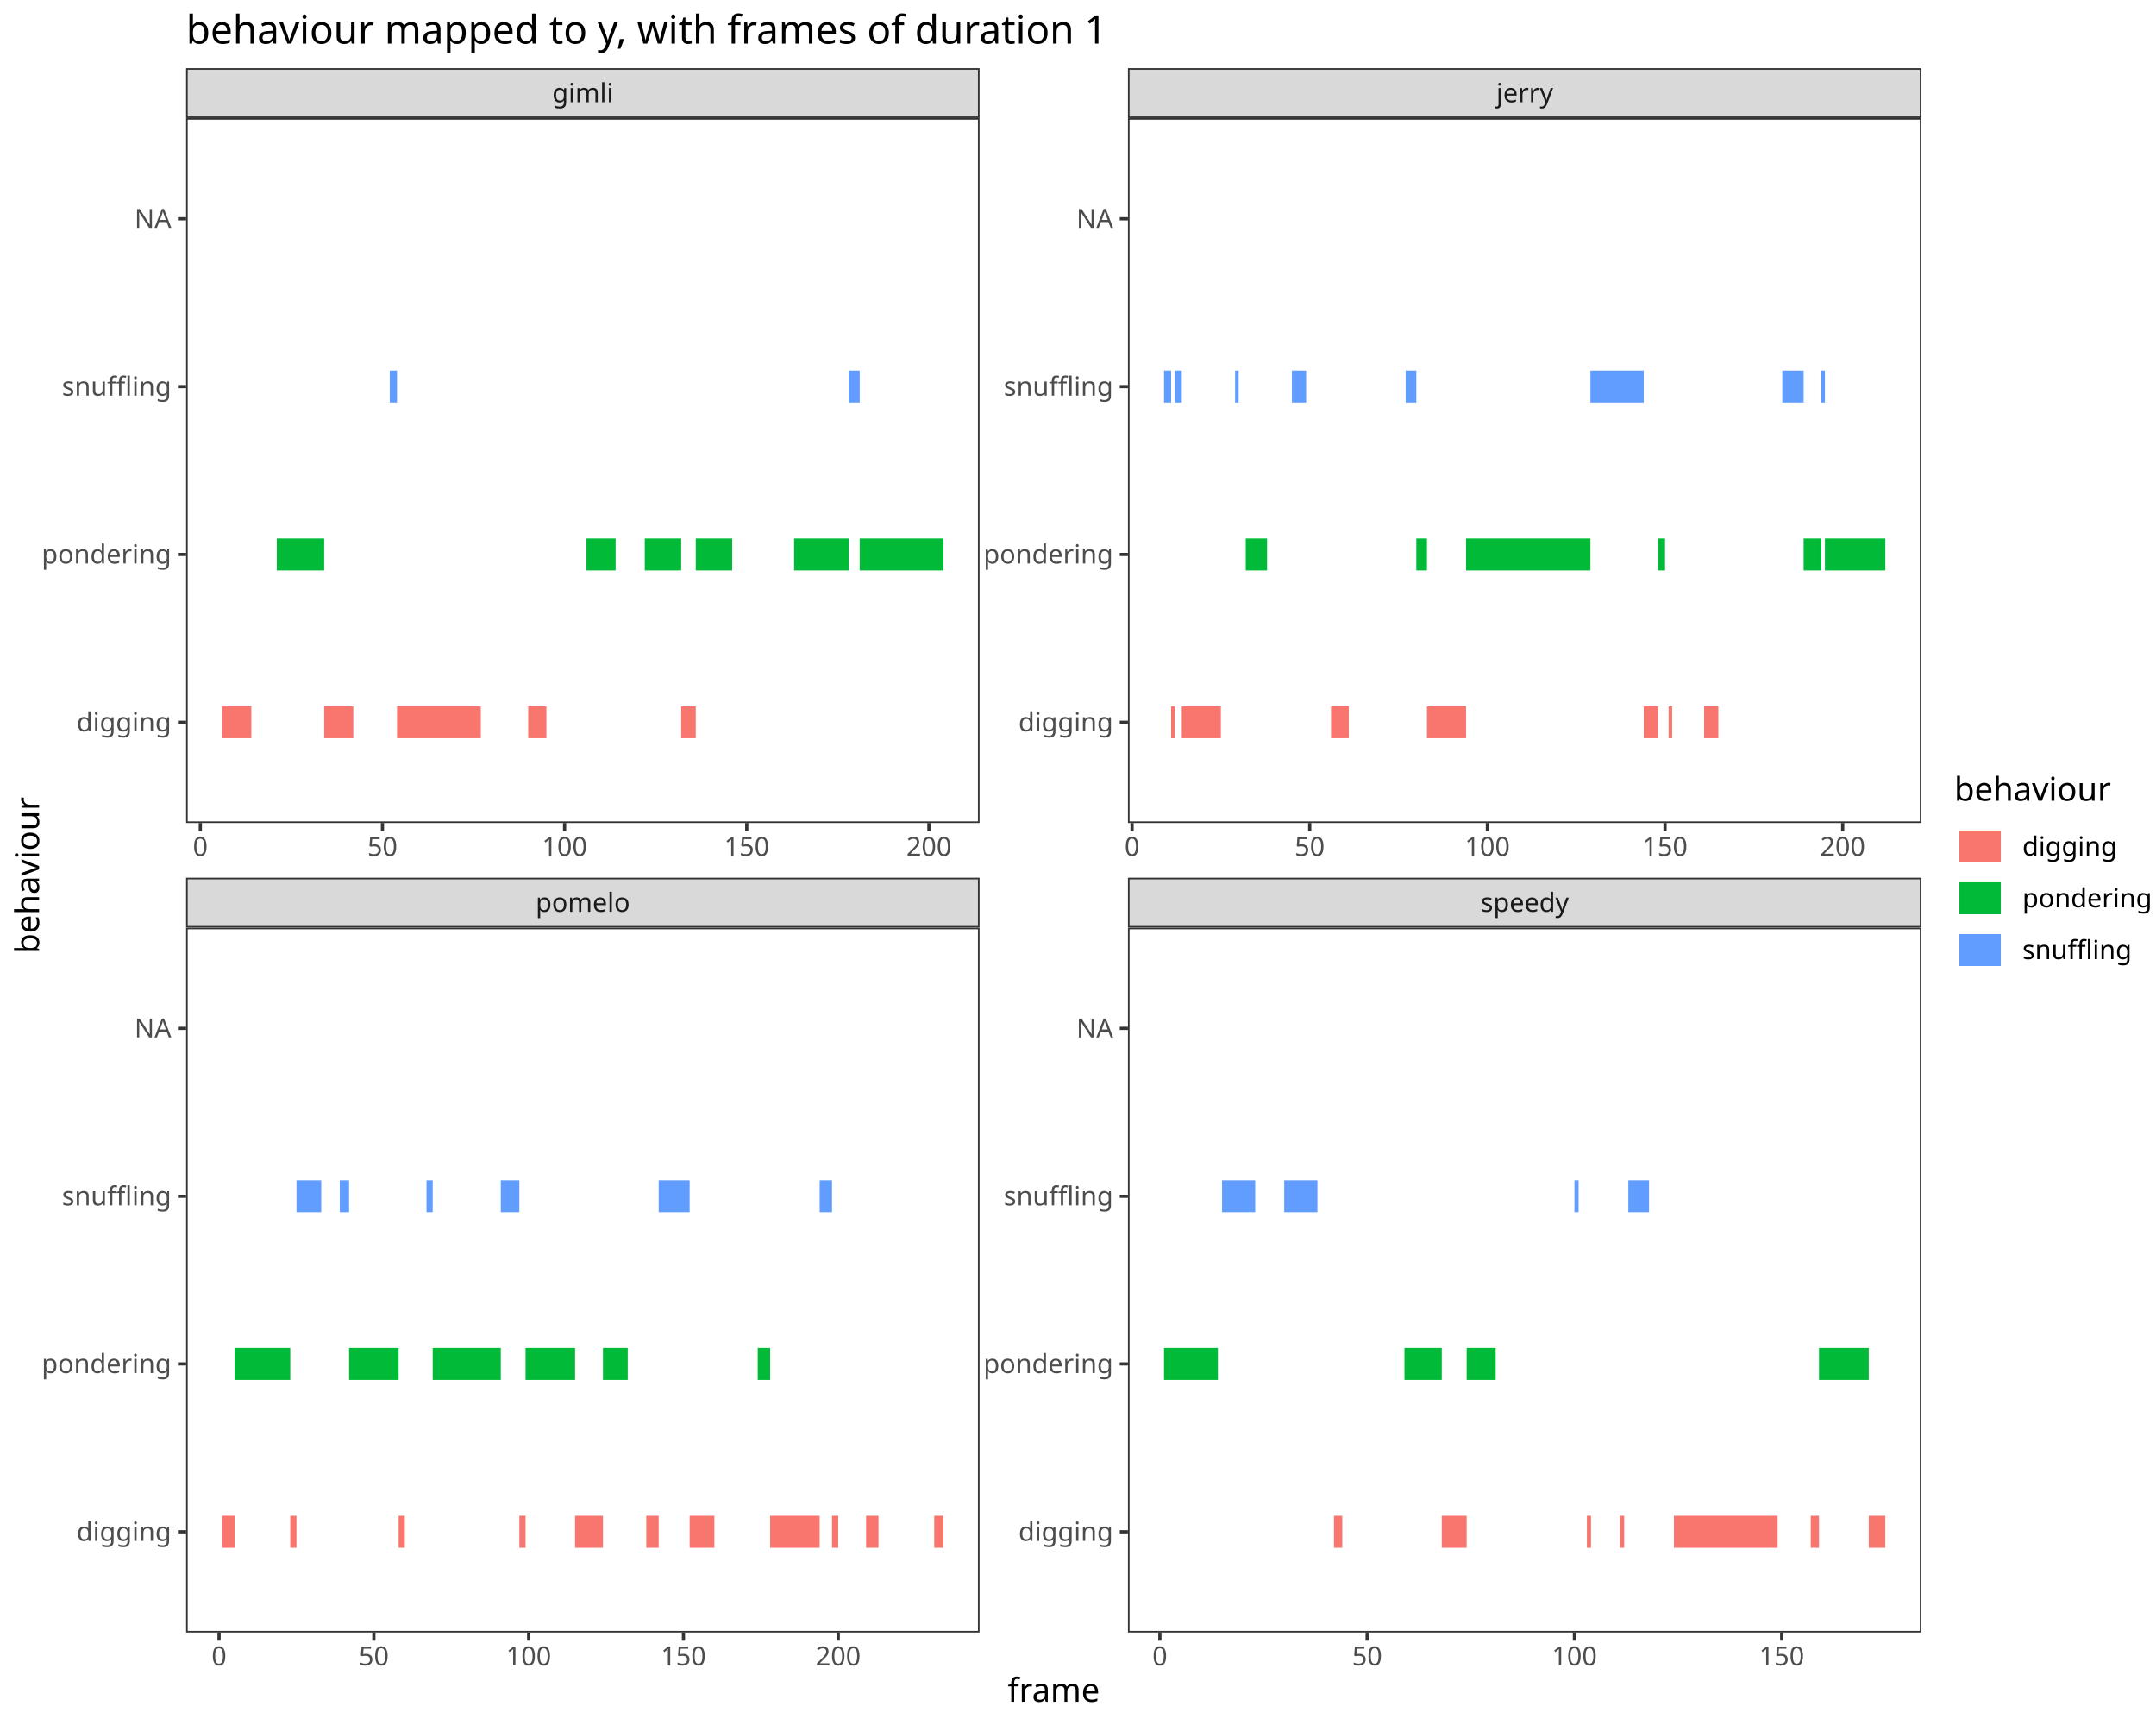
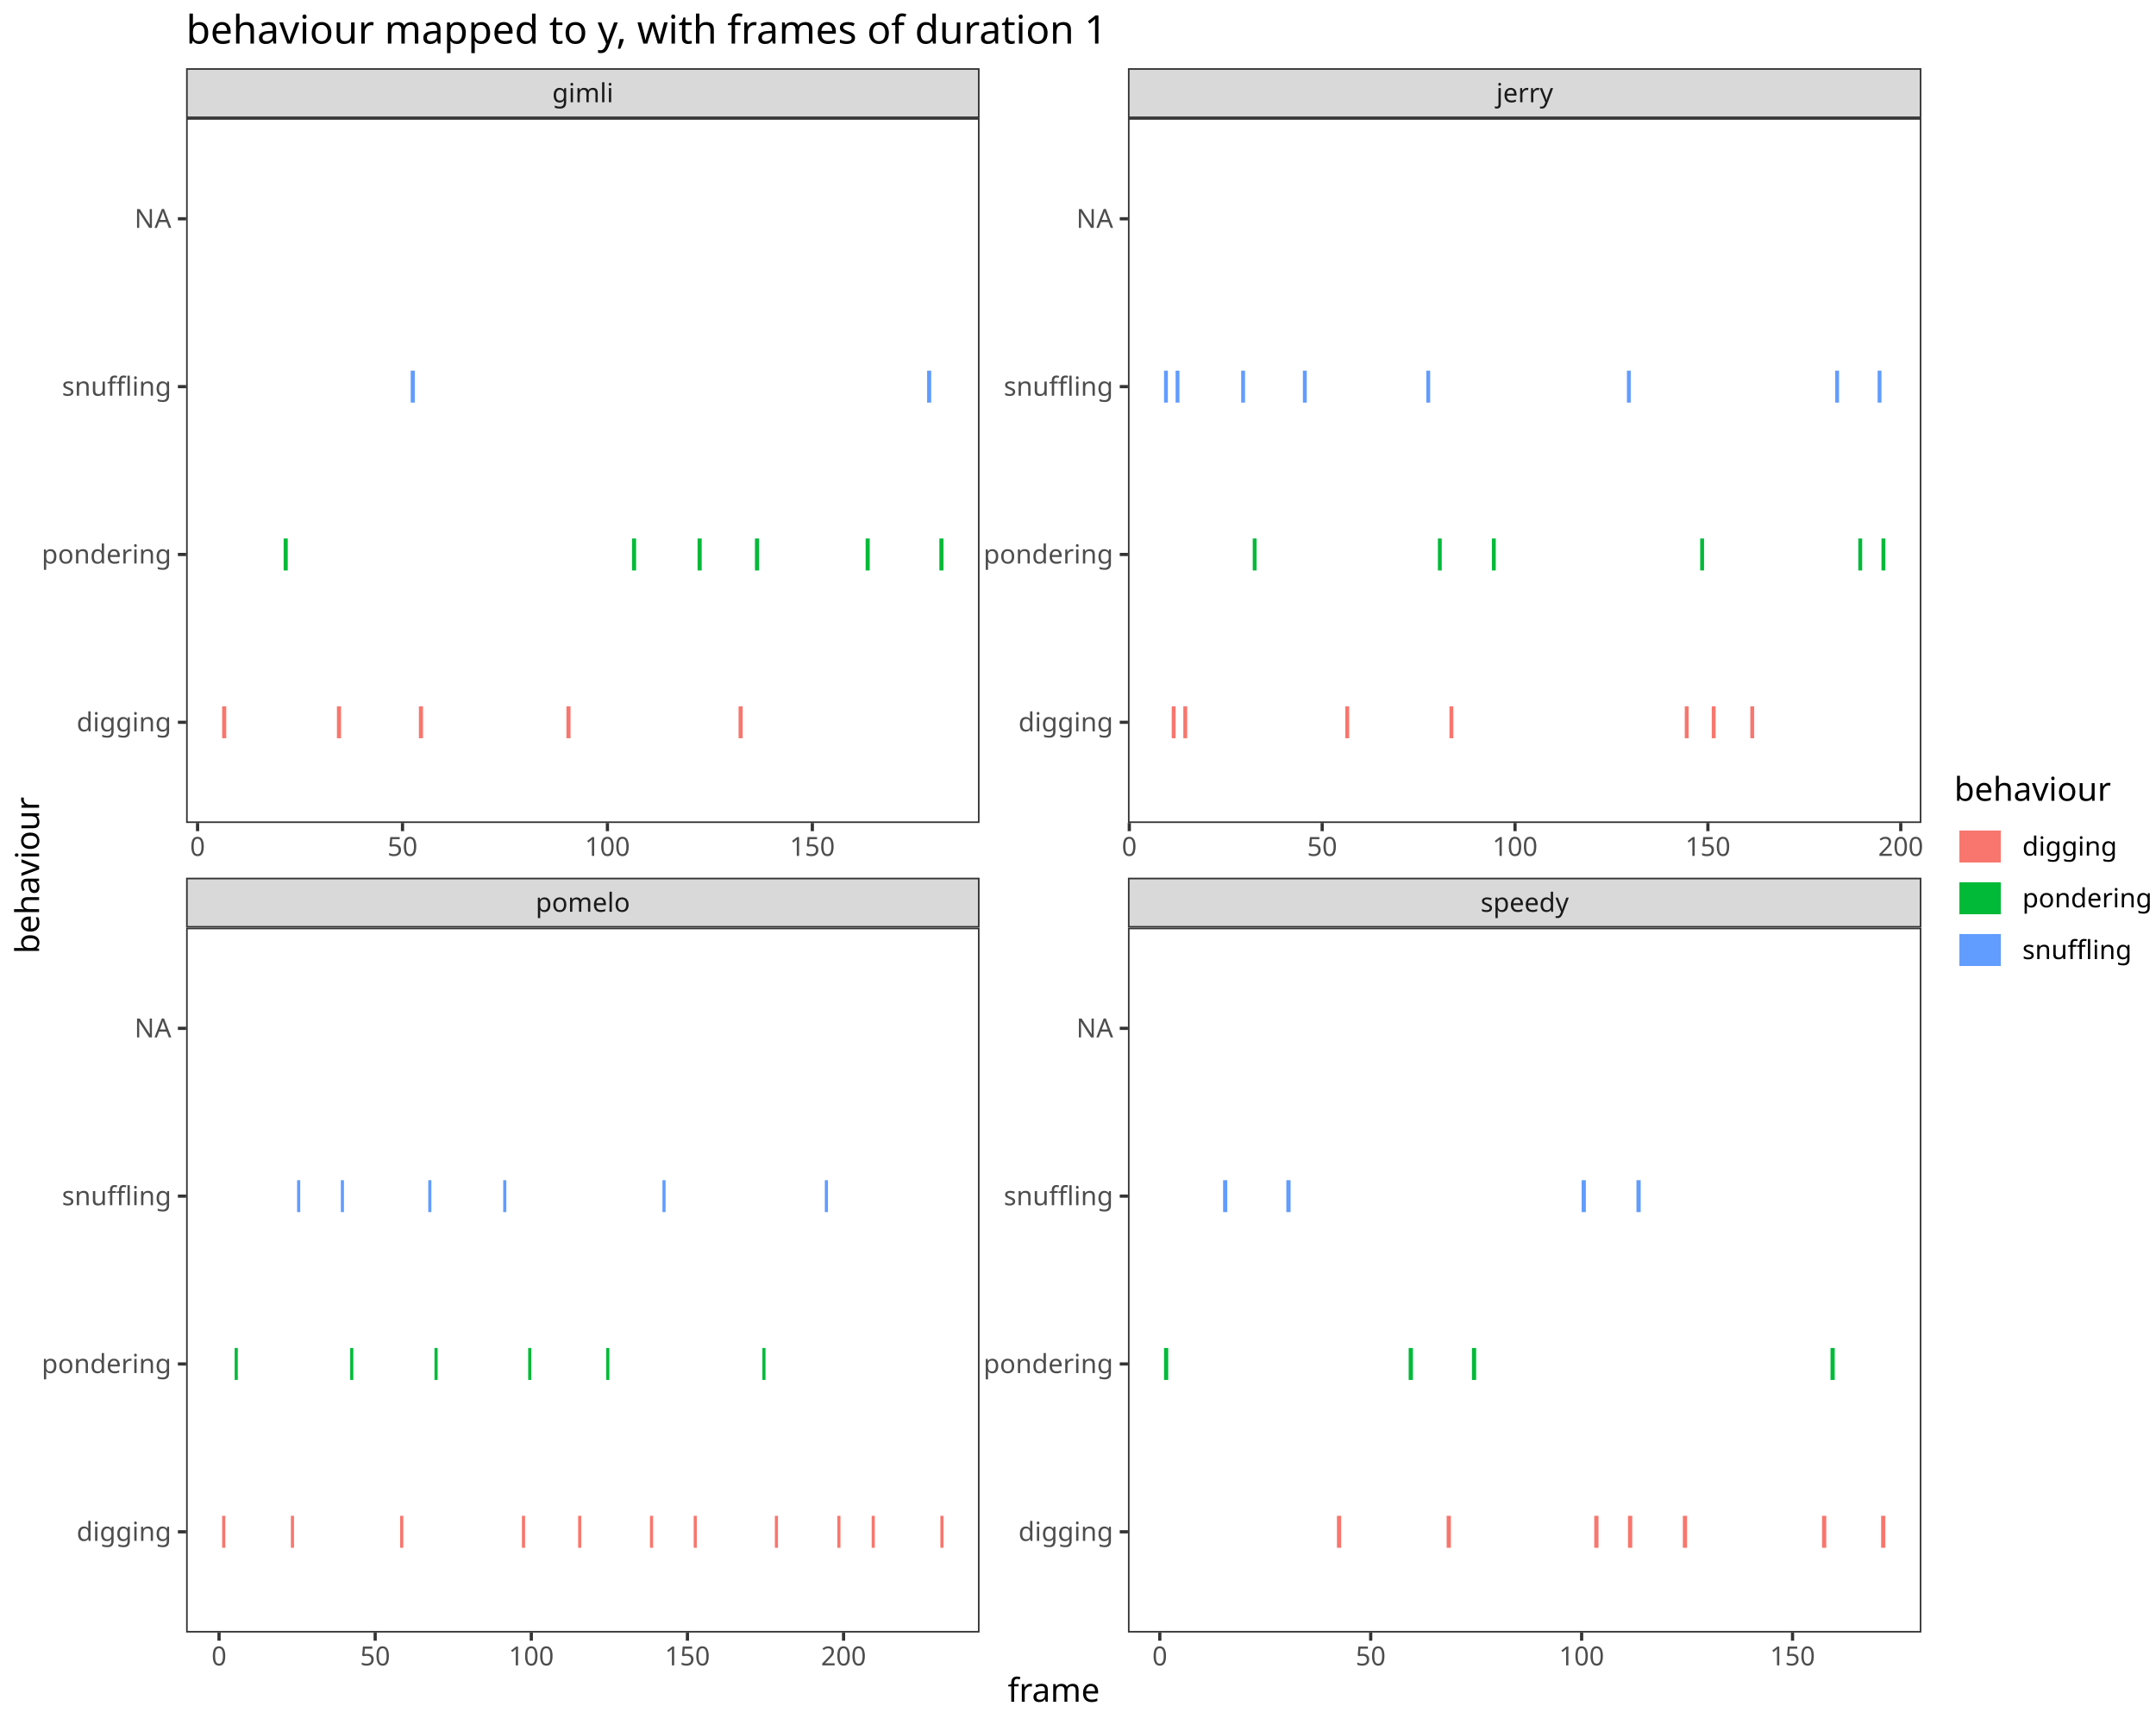
<svg xmlns="http://www.w3.org/2000/svg" class="svglite" data-engine-version="2.0" width="720.00pt" height="576.00pt" viewBox="0 0 720.00 576.00">
  <defs>
    <style type="text/css">
    .svglite line, .svglite polyline, .svglite polygon, .svglite path, .svglite rect, .svglite circle {
      fill: none;
      stroke: #000000;
      stroke-linecap: round;
      stroke-linejoin: round;
      stroke-miterlimit: 10.00;
    }
  </style>
  </defs>
  <rect width="100%" height="100%" style="stroke: none; fill: #FFFFFF;" />
  <defs>
    <clipPath id="cpMC4wMHw3MjAuMDB8MC4wMHw1NzYuMDA=">
      <rect x="0.00" y="0.00" width="720.00" height="576.00" />
    </clipPath>
  </defs>
  <g clip-path="url(#cpMC4wMHw3MjAuMDB8MC4wMHw1NzYuMDA=)">
-     <rect x="0" y="0.00" width="720.00" height="576.00" style="stroke-width: 1.07; stroke: #FFFFFF; fill: #FFFFFF;" />
+     <rect x="0.00" y="0.00" width="720.00" height="576.00" style="stroke-width: 1.07; stroke: #FFFFFF; fill: #FFFFFF;" />
  </g>
  <defs>
    <clipPath id="cpNjIuMTV8MzI3LjEyfDM5LjQzfDI3NC44MA==">
      <rect x="62.15" y="39.43" width="264.97" height="235.37" />
    </clipPath>
  </defs>
  <g clip-path="url(#cpNjIuMTV8MzI3LjEyfDM5LjQzfDI3NC44MA==)">
    <rect x="62.15" y="39.43" width="264.97" height="235.37" style="stroke-width: 1.07; stroke: none; fill: #FFFFFF;" />
-     <line x1="74.19" y1="241.18" x2="83.93" y2="241.18" style="stroke-width: 10.67; stroke: #F8766D; stroke-linecap: butt;" />
-     <line x1="108.26" y1="241.18" x2="117.99" y2="241.18" style="stroke-width: 10.67; stroke: #F8766D; stroke-linecap: butt;" />
-     <line x1="132.59" y1="241.18" x2="160.57" y2="241.18" style="stroke-width: 10.67; stroke: #F8766D; stroke-linecap: butt;" />
-     <line x1="176.39" y1="241.18" x2="182.47" y2="241.18" style="stroke-width: 10.67; stroke: #F8766D; stroke-linecap: butt;" />
-     <line x1="227.49" y1="241.18" x2="232.35" y2="241.18" style="stroke-width: 10.67; stroke: #F8766D; stroke-linecap: butt;" />
-     <line x1="92.44" y1="185.14" x2="108.26" y2="185.14" style="stroke-width: 10.67; stroke: #00BA38; stroke-linecap: butt;" />
-     <line x1="195.85" y1="185.14" x2="205.59" y2="185.14" style="stroke-width: 10.67; stroke: #00BA38; stroke-linecap: butt;" />
-     <line x1="215.32" y1="185.14" x2="227.49" y2="185.14" style="stroke-width: 10.67; stroke: #00BA38; stroke-linecap: butt;" />
-     <line x1="232.35" y1="185.14" x2="244.52" y2="185.14" style="stroke-width: 10.67; stroke: #00BA38; stroke-linecap: butt;" />
-     <line x1="265.20" y1="185.14" x2="283.45" y2="185.14" style="stroke-width: 10.67; stroke: #00BA38; stroke-linecap: butt;" />
-     <line x1="287.10" y1="185.14" x2="315.08" y2="185.14" style="stroke-width: 10.67; stroke: #00BA38; stroke-linecap: butt;" />
-     <line x1="130.16" y1="129.10" x2="132.59" y2="129.10" style="stroke-width: 10.67; stroke: #619CFF; stroke-linecap: butt;" />
-     <line x1="283.45" y1="129.10" x2="287.10" y2="129.10" style="stroke-width: 10.67; stroke: #619CFF; stroke-linecap: butt;" />
+     <line x1="74.19" y1="241.18" x2="75.56" y2="241.18" style="stroke-width: 10.67; stroke: #F8766D; stroke-linecap: butt;" />
+     <line x1="112.52" y1="241.18" x2="113.89" y2="241.18" style="stroke-width: 10.67; stroke: #F8766D; stroke-linecap: butt;" />
+     <line x1="139.89" y1="241.18" x2="141.26" y2="241.18" style="stroke-width: 10.67; stroke: #F8766D; stroke-linecap: butt;" />
+     <line x1="189.16" y1="241.18" x2="190.53" y2="241.18" style="stroke-width: 10.67; stroke: #F8766D; stroke-linecap: butt;" />
+     <line x1="246.65" y1="241.18" x2="248.02" y2="241.18" style="stroke-width: 10.67; stroke: #F8766D; stroke-linecap: butt;" />
+     <line x1="94.72" y1="185.14" x2="96.09" y2="185.14" style="stroke-width: 10.67; stroke: #00BA38; stroke-linecap: butt;" />
+     <line x1="211.06" y1="185.14" x2="212.43" y2="185.14" style="stroke-width: 10.67; stroke: #00BA38; stroke-linecap: butt;" />
+     <line x1="232.96" y1="185.14" x2="234.33" y2="185.14" style="stroke-width: 10.67; stroke: #00BA38; stroke-linecap: butt;" />
+     <line x1="252.12" y1="185.14" x2="253.49" y2="185.14" style="stroke-width: 10.67; stroke: #00BA38; stroke-linecap: butt;" />
+     <line x1="289.08" y1="185.14" x2="290.44" y2="185.14" style="stroke-width: 10.67; stroke: #00BA38; stroke-linecap: butt;" />
+     <line x1="313.71" y1="185.14" x2="315.08" y2="185.14" style="stroke-width: 10.67; stroke: #00BA38; stroke-linecap: butt;" />
+     <line x1="137.15" y1="129.10" x2="138.52" y2="129.10" style="stroke-width: 10.67; stroke: #619CFF; stroke-linecap: butt;" />
+     <line x1="309.61" y1="129.10" x2="310.97" y2="129.10" style="stroke-width: 10.67; stroke: #619CFF; stroke-linecap: butt;" />
    <rect x="62.15" y="39.43" width="264.97" height="235.37" style="stroke-width: 1.07; stroke: #333333;" />
  </g>
  <g clip-path="url(#cpMC4wMHw3MjAuMDB8MC4wMHw1NzYuMDA=)">
</g>
  <defs>
    <clipPath id="cpNjIuMTV8MzI3LjEyfDMwOS43NXw1NDUuMTE=">
      <rect x="62.15" y="309.75" width="264.97" height="235.37" />
    </clipPath>
  </defs>
  <g clip-path="url(#cpNjIuMTV8MzI3LjEyfDMwOS43NXw1NDUuMTE=)">
    <rect x="62.15" y="309.75" width="264.97" height="235.37" style="stroke-width: 1.07; stroke: none; fill: #FFFFFF;" />
-     <line x1="74.19" y1="511.49" x2="78.33" y2="511.49" style="stroke-width: 10.67; stroke: #F8766D; stroke-linecap: butt;" />
-     <line x1="96.94" y1="511.49" x2="99.01" y2="511.49" style="stroke-width: 10.67; stroke: #F8766D; stroke-linecap: butt;" />
-     <line x1="133.12" y1="511.49" x2="135.19" y2="511.49" style="stroke-width: 10.67; stroke: #F8766D; stroke-linecap: butt;" />
-     <line x1="173.44" y1="511.49" x2="175.51" y2="511.49" style="stroke-width: 10.67; stroke: #F8766D; stroke-linecap: butt;" />
-     <line x1="192.05" y1="511.49" x2="201.36" y2="511.49" style="stroke-width: 10.67; stroke: #F8766D; stroke-linecap: butt;" />
-     <line x1="215.83" y1="511.49" x2="219.97" y2="511.49" style="stroke-width: 10.67; stroke: #F8766D; stroke-linecap: butt;" />
-     <line x1="230.31" y1="511.49" x2="238.58" y2="511.49" style="stroke-width: 10.67; stroke: #F8766D; stroke-linecap: butt;" />
-     <line x1="257.19" y1="511.49" x2="273.73" y2="511.49" style="stroke-width: 10.67; stroke: #F8766D; stroke-linecap: butt;" />
-     <line x1="277.86" y1="511.49" x2="279.93" y2="511.49" style="stroke-width: 10.67; stroke: #F8766D; stroke-linecap: butt;" />
-     <line x1="289.23" y1="511.49" x2="293.37" y2="511.49" style="stroke-width: 10.67; stroke: #F8766D; stroke-linecap: butt;" />
-     <line x1="311.98" y1="511.49" x2="315.08" y2="511.49" style="stroke-width: 10.67; stroke: #F8766D; stroke-linecap: butt;" />
-     <line x1="78.33" y1="455.45" x2="96.94" y2="455.45" style="stroke-width: 10.67; stroke: #00BA38; stroke-linecap: butt;" />
-     <line x1="116.58" y1="455.45" x2="133.12" y2="455.45" style="stroke-width: 10.67; stroke: #00BA38; stroke-linecap: butt;" />
-     <line x1="144.50" y1="455.45" x2="167.24" y2="455.45" style="stroke-width: 10.67; stroke: #00BA38; stroke-linecap: butt;" />
-     <line x1="175.51" y1="455.45" x2="192.05" y2="455.45" style="stroke-width: 10.67; stroke: #00BA38; stroke-linecap: butt;" />
-     <line x1="201.36" y1="455.45" x2="209.63" y2="455.45" style="stroke-width: 10.67; stroke: #00BA38; stroke-linecap: butt;" />
-     <line x1="253.05" y1="455.45" x2="257.19" y2="455.45" style="stroke-width: 10.67; stroke: #00BA38; stroke-linecap: butt;" />
-     <line x1="99.01" y1="399.41" x2="107.28" y2="399.41" style="stroke-width: 10.67; stroke: #619CFF; stroke-linecap: butt;" />
-     <line x1="113.48" y1="399.41" x2="116.58" y2="399.41" style="stroke-width: 10.67; stroke: #619CFF; stroke-linecap: butt;" />
-     <line x1="142.43" y1="399.41" x2="144.50" y2="399.41" style="stroke-width: 10.67; stroke: #619CFF; stroke-linecap: butt;" />
-     <line x1="167.24" y1="399.41" x2="173.44" y2="399.41" style="stroke-width: 10.67; stroke: #619CFF; stroke-linecap: butt;" />
-     <line x1="219.97" y1="399.41" x2="230.31" y2="399.41" style="stroke-width: 10.67; stroke: #619CFF; stroke-linecap: butt;" />
-     <line x1="273.73" y1="399.41" x2="277.86" y2="399.41" style="stroke-width: 10.67; stroke: #619CFF; stroke-linecap: butt;" />
+     <line x1="74.19" y1="511.49" x2="75.24" y2="511.49" style="stroke-width: 10.67; stroke: #F8766D; stroke-linecap: butt;" />
+     <line x1="97.14" y1="511.49" x2="98.18" y2="511.49" style="stroke-width: 10.67; stroke: #F8766D; stroke-linecap: butt;" />
+     <line x1="133.63" y1="511.49" x2="134.68" y2="511.49" style="stroke-width: 10.67; stroke: #F8766D; stroke-linecap: butt;" />
+     <line x1="174.30" y1="511.49" x2="175.35" y2="511.49" style="stroke-width: 10.67; stroke: #F8766D; stroke-linecap: butt;" />
+     <line x1="193.07" y1="511.49" x2="194.12" y2="511.49" style="stroke-width: 10.67; stroke: #F8766D; stroke-linecap: butt;" />
+     <line x1="217.06" y1="511.49" x2="218.10" y2="511.49" style="stroke-width: 10.67; stroke: #F8766D; stroke-linecap: butt;" />
+     <line x1="231.66" y1="511.49" x2="232.70" y2="511.49" style="stroke-width: 10.67; stroke: #F8766D; stroke-linecap: butt;" />
+     <line x1="258.77" y1="511.49" x2="259.81" y2="511.49" style="stroke-width: 10.67; stroke: #F8766D; stroke-linecap: butt;" />
+     <line x1="279.63" y1="511.49" x2="280.67" y2="511.49" style="stroke-width: 10.67; stroke: #F8766D; stroke-linecap: butt;" />
+     <line x1="291.10" y1="511.49" x2="292.14" y2="511.49" style="stroke-width: 10.67; stroke: #F8766D; stroke-linecap: butt;" />
+     <line x1="314.04" y1="511.49" x2="315.08" y2="511.49" style="stroke-width: 10.67; stroke: #F8766D; stroke-linecap: butt;" />
+     <line x1="78.37" y1="455.45" x2="79.41" y2="455.45" style="stroke-width: 10.67; stroke: #00BA38; stroke-linecap: butt;" />
+     <line x1="116.95" y1="455.45" x2="117.99" y2="455.45" style="stroke-width: 10.67; stroke: #00BA38; stroke-linecap: butt;" />
+     <line x1="145.10" y1="455.45" x2="146.15" y2="455.45" style="stroke-width: 10.67; stroke: #00BA38; stroke-linecap: butt;" />
+     <line x1="176.39" y1="455.45" x2="177.43" y2="455.45" style="stroke-width: 10.67; stroke: #00BA38; stroke-linecap: butt;" />
+     <line x1="202.46" y1="455.45" x2="203.50" y2="455.45" style="stroke-width: 10.67; stroke: #00BA38; stroke-linecap: butt;" />
+     <line x1="254.60" y1="455.45" x2="255.64" y2="455.45" style="stroke-width: 10.67; stroke: #00BA38; stroke-linecap: butt;" />
+     <line x1="99.22" y1="399.41" x2="100.26" y2="399.41" style="stroke-width: 10.67; stroke: #619CFF; stroke-linecap: butt;" />
+     <line x1="113.82" y1="399.41" x2="114.86" y2="399.41" style="stroke-width: 10.67; stroke: #619CFF; stroke-linecap: butt;" />
+     <line x1="143.02" y1="399.41" x2="144.06" y2="399.41" style="stroke-width: 10.67; stroke: #619CFF; stroke-linecap: butt;" />
+     <line x1="168.05" y1="399.41" x2="169.09" y2="399.41" style="stroke-width: 10.67; stroke: #619CFF; stroke-linecap: butt;" />
+     <line x1="221.23" y1="399.41" x2="222.27" y2="399.41" style="stroke-width: 10.67; stroke: #619CFF; stroke-linecap: butt;" />
+     <line x1="275.45" y1="399.41" x2="276.50" y2="399.41" style="stroke-width: 10.67; stroke: #619CFF; stroke-linecap: butt;" />
    <rect x="62.15" y="309.75" width="264.97" height="235.37" style="stroke-width: 1.07; stroke: #333333;" />
  </g>
  <g clip-path="url(#cpMC4wMHw3MjAuMDB8MC4wMHw1NzYuMDA=)">
</g>
  <defs>
    <clipPath id="cpMzc2LjY4fDY0MS42NnwzOS40M3wyNzQuODA=">
      <rect x="376.68" y="39.43" width="264.97" height="235.37" />
    </clipPath>
  </defs>
  <g clip-path="url(#cpMzc2LjY4fDY0MS42NnwzOS40M3wyNzQuODA=)">
    <rect x="376.68" y="39.43" width="264.97" height="235.37" style="stroke-width: 1.07; stroke: none; fill: #FFFFFF;" />
-     <line x1="391.10" y1="241.18" x2="392.29" y2="241.18" style="stroke-width: 10.67; stroke: #F8766D; stroke-linecap: butt;" />
-     <line x1="394.66" y1="241.18" x2="407.71" y2="241.18" style="stroke-width: 10.67; stroke: #F8766D; stroke-linecap: butt;" />
-     <line x1="444.50" y1="241.18" x2="450.43" y2="241.18" style="stroke-width: 10.67; stroke: #F8766D; stroke-linecap: butt;" />
-     <line x1="476.54" y1="241.18" x2="489.59" y2="241.18" style="stroke-width: 10.67; stroke: #F8766D; stroke-linecap: butt;" />
-     <line x1="548.92" y1="241.18" x2="553.67" y2="241.18" style="stroke-width: 10.67; stroke: #F8766D; stroke-linecap: butt;" />
-     <line x1="557.23" y1="241.18" x2="558.41" y2="241.18" style="stroke-width: 10.67; stroke: #F8766D; stroke-linecap: butt;" />
-     <line x1="569.09" y1="241.18" x2="573.84" y2="241.18" style="stroke-width: 10.67; stroke: #F8766D; stroke-linecap: butt;" />
-     <line x1="416.02" y1="185.14" x2="423.14" y2="185.14" style="stroke-width: 10.67; stroke: #00BA38; stroke-linecap: butt;" />
-     <line x1="472.98" y1="185.14" x2="476.54" y2="185.14" style="stroke-width: 10.67; stroke: #00BA38; stroke-linecap: butt;" />
-     <line x1="489.59" y1="185.14" x2="531.12" y2="185.14" style="stroke-width: 10.67; stroke: #00BA38; stroke-linecap: butt;" />
-     <line x1="553.67" y1="185.14" x2="556.04" y2="185.14" style="stroke-width: 10.67; stroke: #00BA38; stroke-linecap: butt;" />
-     <line x1="602.32" y1="185.14" x2="608.25" y2="185.14" style="stroke-width: 10.67; stroke: #00BA38; stroke-linecap: butt;" />
-     <line x1="609.44" y1="185.14" x2="629.61" y2="185.14" style="stroke-width: 10.67; stroke: #00BA38; stroke-linecap: butt;" />
-     <line x1="388.73" y1="129.10" x2="391.10" y2="129.10" style="stroke-width: 10.67; stroke: #619CFF; stroke-linecap: butt;" />
-     <line x1="392.29" y1="129.10" x2="394.66" y2="129.10" style="stroke-width: 10.67; stroke: #619CFF; stroke-linecap: butt;" />
-     <line x1="412.46" y1="129.10" x2="413.65" y2="129.10" style="stroke-width: 10.67; stroke: #619CFF; stroke-linecap: butt;" />
-     <line x1="431.44" y1="129.10" x2="436.19" y2="129.10" style="stroke-width: 10.67; stroke: #619CFF; stroke-linecap: butt;" />
-     <line x1="469.42" y1="129.10" x2="472.98" y2="129.10" style="stroke-width: 10.67; stroke: #619CFF; stroke-linecap: butt;" />
-     <line x1="531.12" y1="129.10" x2="548.92" y2="129.10" style="stroke-width: 10.67; stroke: #619CFF; stroke-linecap: butt;" />
-     <line x1="595.20" y1="129.10" x2="602.32" y2="129.10" style="stroke-width: 10.67; stroke: #619CFF; stroke-linecap: butt;" />
-     <line x1="608.25" y1="129.10" x2="609.44" y2="129.10" style="stroke-width: 10.67; stroke: #619CFF; stroke-linecap: butt;" />
+     <line x1="391.30" y1="241.18" x2="392.59" y2="241.18" style="stroke-width: 10.67; stroke: #F8766D; stroke-linecap: butt;" />
+     <line x1="395.17" y1="241.18" x2="396.46" y2="241.18" style="stroke-width: 10.67; stroke: #F8766D; stroke-linecap: butt;" />
+     <line x1="449.27" y1="241.18" x2="450.56" y2="241.18" style="stroke-width: 10.67; stroke: #F8766D; stroke-linecap: butt;" />
+     <line x1="484.05" y1="241.18" x2="485.34" y2="241.18" style="stroke-width: 10.67; stroke: #F8766D; stroke-linecap: butt;" />
+     <line x1="562.63" y1="241.18" x2="563.92" y2="241.18" style="stroke-width: 10.67; stroke: #F8766D; stroke-linecap: butt;" />
+     <line x1="571.64" y1="241.18" x2="572.93" y2="241.18" style="stroke-width: 10.67; stroke: #F8766D; stroke-linecap: butt;" />
+     <line x1="584.53" y1="241.18" x2="585.81" y2="241.18" style="stroke-width: 10.67; stroke: #F8766D; stroke-linecap: butt;" />
+     <line x1="418.35" y1="185.14" x2="419.64" y2="185.14" style="stroke-width: 10.67; stroke: #00BA38; stroke-linecap: butt;" />
+     <line x1="480.19" y1="185.14" x2="481.47" y2="185.14" style="stroke-width: 10.67; stroke: #00BA38; stroke-linecap: butt;" />
+     <line x1="498.22" y1="185.14" x2="499.51" y2="185.14" style="stroke-width: 10.67; stroke: #00BA38; stroke-linecap: butt;" />
+     <line x1="567.78" y1="185.14" x2="569.07" y2="185.14" style="stroke-width: 10.67; stroke: #00BA38; stroke-linecap: butt;" />
+     <line x1="620.59" y1="185.14" x2="621.88" y2="185.14" style="stroke-width: 10.67; stroke: #00BA38; stroke-linecap: butt;" />
+     <line x1="628.32" y1="185.14" x2="629.61" y2="185.14" style="stroke-width: 10.67; stroke: #00BA38; stroke-linecap: butt;" />
+     <line x1="388.73" y1="129.10" x2="390.01" y2="129.10" style="stroke-width: 10.67; stroke: #619CFF; stroke-linecap: butt;" />
+     <line x1="392.59" y1="129.10" x2="393.88" y2="129.10" style="stroke-width: 10.67; stroke: #619CFF; stroke-linecap: butt;" />
+     <line x1="414.49" y1="129.10" x2="415.78" y2="129.10" style="stroke-width: 10.67; stroke: #619CFF; stroke-linecap: butt;" />
+     <line x1="435.10" y1="129.10" x2="436.39" y2="129.10" style="stroke-width: 10.67; stroke: #619CFF; stroke-linecap: butt;" />
+     <line x1="476.32" y1="129.10" x2="477.61" y2="129.10" style="stroke-width: 10.67; stroke: #619CFF; stroke-linecap: butt;" />
+     <line x1="543.31" y1="129.10" x2="544.59" y2="129.10" style="stroke-width: 10.67; stroke: #619CFF; stroke-linecap: butt;" />
+     <line x1="612.87" y1="129.10" x2="614.15" y2="129.10" style="stroke-width: 10.67; stroke: #619CFF; stroke-linecap: butt;" />
+     <line x1="627.04" y1="129.10" x2="628.32" y2="129.10" style="stroke-width: 10.67; stroke: #619CFF; stroke-linecap: butt;" />
    <rect x="376.68" y="39.43" width="264.97" height="235.37" style="stroke-width: 1.07; stroke: #333333;" />
  </g>
  <g clip-path="url(#cpMC4wMHw3MjAuMDB8MC4wMHw1NzYuMDA=)">
</g>
  <defs>
    <clipPath id="cpMzc2LjY4fDY0MS42NnwzMDkuNzV8NTQ1LjEx">
      <rect x="376.68" y="309.75" width="264.97" height="235.37" />
    </clipPath>
  </defs>
  <g clip-path="url(#cpMzc2LjY4fDY0MS42NnwzMDkuNzV8NTQ1LjEx)">
    <rect x="376.68" y="309.75" width="264.97" height="235.37" style="stroke-width: 1.07; stroke: none; fill: #FFFFFF;" />
-     <line x1="445.49" y1="511.49" x2="448.26" y2="511.49" style="stroke-width: 10.67; stroke: #F8766D; stroke-linecap: butt;" />
-     <line x1="481.48" y1="511.49" x2="489.79" y2="511.49" style="stroke-width: 10.67; stroke: #F8766D; stroke-linecap: butt;" />
-     <line x1="529.94" y1="511.49" x2="531.32" y2="511.49" style="stroke-width: 10.67; stroke: #F8766D; stroke-linecap: butt;" />
-     <line x1="541.01" y1="511.49" x2="542.39" y2="511.49" style="stroke-width: 10.67; stroke: #F8766D; stroke-linecap: butt;" />
-     <line x1="559.01" y1="511.49" x2="593.62" y2="511.49" style="stroke-width: 10.67; stroke: #F8766D; stroke-linecap: butt;" />
-     <line x1="604.69" y1="511.49" x2="607.46" y2="511.49" style="stroke-width: 10.67; stroke: #F8766D; stroke-linecap: butt;" />
-     <line x1="624.07" y1="511.49" x2="629.61" y2="511.49" style="stroke-width: 10.67; stroke: #F8766D; stroke-linecap: butt;" />
-     <line x1="388.73" y1="455.45" x2="406.72" y2="455.45" style="stroke-width: 10.67; stroke: #00BA38; stroke-linecap: butt;" />
-     <line x1="469.02" y1="455.45" x2="481.48" y2="455.45" style="stroke-width: 10.67; stroke: #00BA38; stroke-linecap: butt;" />
-     <line x1="489.79" y1="455.45" x2="499.48" y2="455.45" style="stroke-width: 10.67; stroke: #00BA38; stroke-linecap: butt;" />
-     <line x1="607.46" y1="455.45" x2="624.07" y2="455.45" style="stroke-width: 10.67; stroke: #00BA38; stroke-linecap: butt;" />
-     <line x1="408.11" y1="399.41" x2="419.18" y2="399.41" style="stroke-width: 10.67; stroke: #619CFF; stroke-linecap: butt;" />
-     <line x1="428.87" y1="399.41" x2="439.95" y2="399.41" style="stroke-width: 10.67; stroke: #619CFF; stroke-linecap: butt;" />
-     <line x1="525.78" y1="399.41" x2="527.17" y2="399.41" style="stroke-width: 10.67; stroke: #619CFF; stroke-linecap: butt;" />
-     <line x1="543.78" y1="399.41" x2="550.70" y2="399.41" style="stroke-width: 10.67; stroke: #619CFF; stroke-linecap: butt;" />
+     <line x1="446.48" y1="511.49" x2="447.89" y2="511.49" style="stroke-width: 10.67; stroke: #F8766D; stroke-linecap: butt;" />
+     <line x1="483.11" y1="511.49" x2="484.52" y2="511.49" style="stroke-width: 10.67; stroke: #F8766D; stroke-linecap: butt;" />
+     <line x1="532.41" y1="511.49" x2="533.82" y2="511.49" style="stroke-width: 10.67; stroke: #F8766D; stroke-linecap: butt;" />
+     <line x1="543.68" y1="511.49" x2="545.09" y2="511.49" style="stroke-width: 10.67; stroke: #F8766D; stroke-linecap: butt;" />
+     <line x1="561.99" y1="511.49" x2="563.40" y2="511.49" style="stroke-width: 10.67; stroke: #F8766D; stroke-linecap: butt;" />
+     <line x1="608.48" y1="511.49" x2="609.89" y2="511.49" style="stroke-width: 10.67; stroke: #F8766D; stroke-linecap: butt;" />
+     <line x1="628.20" y1="511.49" x2="629.61" y2="511.49" style="stroke-width: 10.67; stroke: #F8766D; stroke-linecap: butt;" />
+     <line x1="388.73" y1="455.45" x2="390.13" y2="455.45" style="stroke-width: 10.67; stroke: #00BA38; stroke-linecap: butt;" />
+     <line x1="470.43" y1="455.45" x2="471.84" y2="455.45" style="stroke-width: 10.67; stroke: #00BA38; stroke-linecap: butt;" />
+     <line x1="491.56" y1="455.45" x2="492.97" y2="455.45" style="stroke-width: 10.67; stroke: #00BA38; stroke-linecap: butt;" />
+     <line x1="611.30" y1="455.45" x2="612.71" y2="455.45" style="stroke-width: 10.67; stroke: #00BA38; stroke-linecap: butt;" />
+     <line x1="408.45" y1="399.41" x2="409.86" y2="399.41" style="stroke-width: 10.67; stroke: #619CFF; stroke-linecap: butt;" />
+     <line x1="429.58" y1="399.41" x2="430.99" y2="399.41" style="stroke-width: 10.67; stroke: #619CFF; stroke-linecap: butt;" />
+     <line x1="528.19" y1="399.41" x2="529.60" y2="399.41" style="stroke-width: 10.67; stroke: #619CFF; stroke-linecap: butt;" />
+     <line x1="546.50" y1="399.41" x2="547.91" y2="399.41" style="stroke-width: 10.67; stroke: #619CFF; stroke-linecap: butt;" />
    <rect x="376.68" y="309.75" width="264.97" height="235.37" style="stroke-width: 1.07; stroke: #333333;" />
  </g>
  <g clip-path="url(#cpMC4wMHw3MjAuMDB8MC4wMHw1NzYuMDA=)">
</g>
  <defs>
    <clipPath id="cpNjIuMTV8MzI3LjEyfDI5My4wOXwzMDkuNzU=">
      <rect x="62.15" y="293.09" width="264.97" height="16.65" />
    </clipPath>
  </defs>
  <g clip-path="url(#cpNjIuMTV8MzI3LjEyfDI5My4wOXwzMDkuNzU=)">
    <rect x="62.15" y="293.09" width="264.97" height="16.65" style="stroke-width: 1.07; stroke: #333333; fill: #D9D9D9;" />
    <text x="194.64" y="304.45" text-anchor="middle" style="font-size: 8.80px; fill: #1A1A1A; font-family: sans;" textLength="28.87px" lengthAdjust="spacingAndGlyphs">pomelo</text>
  </g>
  <g clip-path="url(#cpMC4wMHw3MjAuMDB8MC4wMHw1NzYuMDA=)">
</g>
  <defs>
    <clipPath id="cpMzc2LjY4fDY0MS42NnwyOTMuMDl8MzA5Ljc1">
      <rect x="376.68" y="293.09" width="264.97" height="16.65" />
    </clipPath>
  </defs>
  <g clip-path="url(#cpMzc2LjY4fDY0MS42NnwyOTMuMDl8MzA5Ljc1)">
    <rect x="376.68" y="293.09" width="264.97" height="16.65" style="stroke-width: 1.07; stroke: #333333; fill: #D9D9D9;" />
    <text x="509.17" y="304.45" text-anchor="middle" style="font-size: 8.80px; fill: #1A1A1A; font-family: sans;" textLength="28.39px" lengthAdjust="spacingAndGlyphs">speedy</text>
  </g>
  <g clip-path="url(#cpMC4wMHw3MjAuMDB8MC4wMHw1NzYuMDA=)">
</g>
  <defs>
    <clipPath id="cpNjIuMTV8MzI3LjEyfDIyLjc4fDM5LjQz">
      <rect x="62.15" y="22.78" width="264.97" height="16.65" />
    </clipPath>
  </defs>
  <g clip-path="url(#cpNjIuMTV8MzI3LjEyfDIyLjc4fDM5LjQz)">
    <rect x="62.15" y="22.78" width="264.97" height="16.65" style="stroke-width: 1.07; stroke: #333333; fill: #D9D9D9;" />
    <text x="194.64" y="34.14" text-anchor="middle" style="font-size: 8.80px; fill: #1A1A1A; font-family: sans;" textLength="18.09px" lengthAdjust="spacingAndGlyphs">gimli</text>
  </g>
  <g clip-path="url(#cpMC4wMHw3MjAuMDB8MC4wMHw1NzYuMDA=)">
</g>
  <defs>
    <clipPath id="cpMzc2LjY4fDY0MS42NnwyMi43OHwzOS40Mw==">
      <rect x="376.68" y="22.78" width="264.97" height="16.65" />
    </clipPath>
  </defs>
  <g clip-path="url(#cpMzc2LjY4fDY0MS42NnwyMi43OHwzOS40Mw==)">
    <rect x="376.68" y="22.78" width="264.97" height="16.65" style="stroke-width: 1.07; stroke: #333333; fill: #D9D9D9;" />
    <text x="509.17" y="34.14" text-anchor="middle" style="font-size: 8.80px; fill: #1A1A1A; font-family: sans;" textLength="17.11px" lengthAdjust="spacingAndGlyphs">jerry</text>
  </g>
  <g clip-path="url(#cpMC4wMHw3MjAuMDB8MC4wMHw1NzYuMDA=)">
-     <polyline points="73.16,547.85 73.16,545.11 " style="stroke-width: 1.07; stroke: #333333; stroke-linecap: butt;" />
-     <polyline points="124.85,547.85 124.85,545.11 " style="stroke-width: 1.07; stroke: #333333; stroke-linecap: butt;" />
-     <polyline points="176.55,547.85 176.55,545.11 " style="stroke-width: 1.07; stroke: #333333; stroke-linecap: butt;" />
-     <polyline points="228.24,547.85 228.24,545.11 " style="stroke-width: 1.07; stroke: #333333; stroke-linecap: butt;" />
-     <polyline points="279.93,547.85 279.93,545.11 " style="stroke-width: 1.07; stroke: #333333; stroke-linecap: butt;" />
-     <text x="73.16" y="556.10" text-anchor="middle" style="font-size: 8.80px; fill: #4D4D4D; font-family: sans;" textLength="4.89px" lengthAdjust="spacingAndGlyphs">0</text>
-     <text x="124.85" y="556.10" text-anchor="middle" style="font-size: 8.80px; fill: #4D4D4D; font-family: sans;" textLength="9.79px" lengthAdjust="spacingAndGlyphs">50</text>
-     <text x="176.55" y="556.10" text-anchor="middle" style="font-size: 8.80px; fill: #4D4D4D; font-family: sans;" textLength="14.68px" lengthAdjust="spacingAndGlyphs">100</text>
-     <text x="228.24" y="556.10" text-anchor="middle" style="font-size: 8.80px; fill: #4D4D4D; font-family: sans;" textLength="14.68px" lengthAdjust="spacingAndGlyphs">150</text>
-     <text x="279.93" y="556.10" text-anchor="middle" style="font-size: 8.80px; fill: #4D4D4D; font-family: sans;" textLength="14.68px" lengthAdjust="spacingAndGlyphs">200</text>
-     <polyline points="387.34,547.85 387.34,545.11 " style="stroke-width: 1.07; stroke: #333333; stroke-linecap: butt;" />
-     <polyline points="456.56,547.85 456.56,545.11 " style="stroke-width: 1.07; stroke: #333333; stroke-linecap: butt;" />
-     <polyline points="525.78,547.85 525.78,545.11 " style="stroke-width: 1.07; stroke: #333333; stroke-linecap: butt;" />
-     <polyline points="595.00,547.85 595.00,545.11 " style="stroke-width: 1.07; stroke: #333333; stroke-linecap: butt;" />
-     <text x="387.34" y="556.10" text-anchor="middle" style="font-size: 8.80px; fill: #4D4D4D; font-family: sans;" textLength="4.89px" lengthAdjust="spacingAndGlyphs">0</text>
-     <text x="456.56" y="556.10" text-anchor="middle" style="font-size: 8.80px; fill: #4D4D4D; font-family: sans;" textLength="9.79px" lengthAdjust="spacingAndGlyphs">50</text>
-     <text x="525.78" y="556.10" text-anchor="middle" style="font-size: 8.80px; fill: #4D4D4D; font-family: sans;" textLength="14.68px" lengthAdjust="spacingAndGlyphs">100</text>
-     <text x="595.00" y="556.10" text-anchor="middle" style="font-size: 8.80px; fill: #4D4D4D; font-family: sans;" textLength="14.68px" lengthAdjust="spacingAndGlyphs">150</text>
-     <polyline points="66.90,277.54 66.90,274.80 " style="stroke-width: 1.07; stroke: #333333; stroke-linecap: butt;" />
-     <polyline points="127.72,277.54 127.72,274.80 " style="stroke-width: 1.07; stroke: #333333; stroke-linecap: butt;" />
-     <polyline points="188.55,277.54 188.55,274.80 " style="stroke-width: 1.07; stroke: #333333; stroke-linecap: butt;" />
-     <polyline points="249.38,277.54 249.38,274.80 " style="stroke-width: 1.07; stroke: #333333; stroke-linecap: butt;" />
-     <polyline points="310.21,277.54 310.21,274.80 " style="stroke-width: 1.07; stroke: #333333; stroke-linecap: butt;" />
-     <text x="66.90" y="285.79" text-anchor="middle" style="font-size: 8.80px; fill: #4D4D4D; font-family: sans;" textLength="4.89px" lengthAdjust="spacingAndGlyphs">0</text>
-     <text x="127.72" y="285.79" text-anchor="middle" style="font-size: 8.80px; fill: #4D4D4D; font-family: sans;" textLength="9.79px" lengthAdjust="spacingAndGlyphs">50</text>
-     <text x="188.55" y="285.79" text-anchor="middle" style="font-size: 8.80px; fill: #4D4D4D; font-family: sans;" textLength="14.68px" lengthAdjust="spacingAndGlyphs">100</text>
-     <text x="249.38" y="285.79" text-anchor="middle" style="font-size: 8.80px; fill: #4D4D4D; font-family: sans;" textLength="14.68px" lengthAdjust="spacingAndGlyphs">150</text>
-     <text x="310.21" y="285.79" text-anchor="middle" style="font-size: 8.80px; fill: #4D4D4D; font-family: sans;" textLength="14.68px" lengthAdjust="spacingAndGlyphs">200</text>
-     <polyline points="378.05,277.54 378.05,274.80 " style="stroke-width: 1.07; stroke: #333333; stroke-linecap: butt;" />
-     <polyline points="437.38,277.54 437.38,274.80 " style="stroke-width: 1.07; stroke: #333333; stroke-linecap: butt;" />
-     <polyline points="496.71,277.54 496.71,274.80 " style="stroke-width: 1.07; stroke: #333333; stroke-linecap: butt;" />
-     <polyline points="556.04,277.54 556.04,274.80 " style="stroke-width: 1.07; stroke: #333333; stroke-linecap: butt;" />
-     <polyline points="615.37,277.54 615.37,274.80 " style="stroke-width: 1.07; stroke: #333333; stroke-linecap: butt;" />
-     <text x="378.05" y="285.79" text-anchor="middle" style="font-size: 8.80px; fill: #4D4D4D; font-family: sans;" textLength="4.89px" lengthAdjust="spacingAndGlyphs">0</text>
-     <text x="437.38" y="285.79" text-anchor="middle" style="font-size: 8.80px; fill: #4D4D4D; font-family: sans;" textLength="9.79px" lengthAdjust="spacingAndGlyphs">50</text>
-     <text x="496.71" y="285.79" text-anchor="middle" style="font-size: 8.80px; fill: #4D4D4D; font-family: sans;" textLength="14.68px" lengthAdjust="spacingAndGlyphs">100</text>
-     <text x="556.04" y="285.79" text-anchor="middle" style="font-size: 8.80px; fill: #4D4D4D; font-family: sans;" textLength="14.68px" lengthAdjust="spacingAndGlyphs">150</text>
-     <text x="615.37" y="285.79" text-anchor="middle" style="font-size: 8.80px; fill: #4D4D4D; font-family: sans;" textLength="14.68px" lengthAdjust="spacingAndGlyphs">200</text>
+     <polyline points="73.15,547.85 73.15,545.11 " style="stroke-width: 1.07; stroke: #333333; stroke-linecap: butt;" />
+     <polyline points="125.29,547.85 125.29,545.11 " style="stroke-width: 1.07; stroke: #333333; stroke-linecap: butt;" />
+     <polyline points="177.43,547.85 177.43,545.11 " style="stroke-width: 1.07; stroke: #333333; stroke-linecap: butt;" />
+     <polyline points="229.57,547.85 229.57,545.11 " style="stroke-width: 1.07; stroke: #333333; stroke-linecap: butt;" />
+     <polyline points="281.71,547.85 281.71,545.11 " style="stroke-width: 1.07; stroke: #333333; stroke-linecap: butt;" />
+     <text x="73.15" y="556.10" text-anchor="middle" style="font-size: 8.80px; fill: #4D4D4D; font-family: sans;" textLength="4.89px" lengthAdjust="spacingAndGlyphs">0</text>
+     <text x="125.29" y="556.10" text-anchor="middle" style="font-size: 8.80px; fill: #4D4D4D; font-family: sans;" textLength="9.79px" lengthAdjust="spacingAndGlyphs">50</text>
+     <text x="177.43" y="556.10" text-anchor="middle" style="font-size: 8.80px; fill: #4D4D4D; font-family: sans;" textLength="14.68px" lengthAdjust="spacingAndGlyphs">100</text>
+     <text x="229.57" y="556.10" text-anchor="middle" style="font-size: 8.80px; fill: #4D4D4D; font-family: sans;" textLength="14.68px" lengthAdjust="spacingAndGlyphs">150</text>
+     <text x="281.71" y="556.10" text-anchor="middle" style="font-size: 8.80px; fill: #4D4D4D; font-family: sans;" textLength="14.68px" lengthAdjust="spacingAndGlyphs">200</text>
+     <polyline points="387.32,547.85 387.32,545.11 " style="stroke-width: 1.07; stroke: #333333; stroke-linecap: butt;" />
+     <polyline points="457.75,547.85 457.75,545.11 " style="stroke-width: 1.07; stroke: #333333; stroke-linecap: butt;" />
+     <polyline points="528.19,547.85 528.19,545.11 " style="stroke-width: 1.07; stroke: #333333; stroke-linecap: butt;" />
+     <polyline points="598.62,547.85 598.62,545.11 " style="stroke-width: 1.07; stroke: #333333; stroke-linecap: butt;" />
+     <text x="387.32" y="556.10" text-anchor="middle" style="font-size: 8.80px; fill: #4D4D4D; font-family: sans;" textLength="4.89px" lengthAdjust="spacingAndGlyphs">0</text>
+     <text x="457.75" y="556.10" text-anchor="middle" style="font-size: 8.80px; fill: #4D4D4D; font-family: sans;" textLength="9.79px" lengthAdjust="spacingAndGlyphs">50</text>
+     <text x="528.19" y="556.10" text-anchor="middle" style="font-size: 8.80px; fill: #4D4D4D; font-family: sans;" textLength="14.68px" lengthAdjust="spacingAndGlyphs">100</text>
+     <text x="598.62" y="556.10" text-anchor="middle" style="font-size: 8.80px; fill: #4D4D4D; font-family: sans;" textLength="14.68px" lengthAdjust="spacingAndGlyphs">150</text>
+     <polyline points="65.98,277.54 65.98,274.80 " style="stroke-width: 1.07; stroke: #333333; stroke-linecap: butt;" />
+     <polyline points="134.42,277.54 134.42,274.80 " style="stroke-width: 1.07; stroke: #333333; stroke-linecap: butt;" />
+     <polyline points="202.85,277.54 202.85,274.80 " style="stroke-width: 1.07; stroke: #333333; stroke-linecap: butt;" />
+     <polyline points="271.28,277.54 271.28,274.80 " style="stroke-width: 1.07; stroke: #333333; stroke-linecap: butt;" />
+     <text x="65.98" y="285.79" text-anchor="middle" style="font-size: 8.80px; fill: #4D4D4D; font-family: sans;" textLength="4.89px" lengthAdjust="spacingAndGlyphs">0</text>
+     <text x="134.42" y="285.79" text-anchor="middle" style="font-size: 8.80px; fill: #4D4D4D; font-family: sans;" textLength="9.79px" lengthAdjust="spacingAndGlyphs">50</text>
+     <text x="202.85" y="285.79" text-anchor="middle" style="font-size: 8.80px; fill: #4D4D4D; font-family: sans;" textLength="14.68px" lengthAdjust="spacingAndGlyphs">100</text>
+     <text x="271.28" y="285.79" text-anchor="middle" style="font-size: 8.80px; fill: #4D4D4D; font-family: sans;" textLength="14.68px" lengthAdjust="spacingAndGlyphs">150</text>
+     <polyline points="377.13,277.54 377.13,274.80 " style="stroke-width: 1.07; stroke: #333333; stroke-linecap: butt;" />
+     <polyline points="441.54,277.54 441.54,274.80 " style="stroke-width: 1.07; stroke: #333333; stroke-linecap: butt;" />
+     <polyline points="505.95,277.54 505.95,274.80 " style="stroke-width: 1.07; stroke: #333333; stroke-linecap: butt;" />
+     <polyline points="570.36,277.54 570.36,274.80 " style="stroke-width: 1.07; stroke: #333333; stroke-linecap: butt;" />
+     <polyline points="634.76,277.54 634.76,274.80 " style="stroke-width: 1.07; stroke: #333333; stroke-linecap: butt;" />
+     <text x="377.13" y="285.79" text-anchor="middle" style="font-size: 8.80px; fill: #4D4D4D; font-family: sans;" textLength="4.89px" lengthAdjust="spacingAndGlyphs">0</text>
+     <text x="441.54" y="285.79" text-anchor="middle" style="font-size: 8.80px; fill: #4D4D4D; font-family: sans;" textLength="9.79px" lengthAdjust="spacingAndGlyphs">50</text>
+     <text x="505.95" y="285.79" text-anchor="middle" style="font-size: 8.80px; fill: #4D4D4D; font-family: sans;" textLength="14.68px" lengthAdjust="spacingAndGlyphs">100</text>
+     <text x="570.36" y="285.79" text-anchor="middle" style="font-size: 8.80px; fill: #4D4D4D; font-family: sans;" textLength="14.68px" lengthAdjust="spacingAndGlyphs">150</text>
+     <text x="634.76" y="285.79" text-anchor="middle" style="font-size: 8.80px; fill: #4D4D4D; font-family: sans;" textLength="14.68px" lengthAdjust="spacingAndGlyphs">200</text>
    <text x="371.75" y="244.21" text-anchor="end" style="font-size: 8.80px; fill: #4D4D4D; font-family: sans;" textLength="28.38px" lengthAdjust="spacingAndGlyphs">digging</text>
    <text x="371.75" y="188.17" text-anchor="end" style="font-size: 8.80px; fill: #4D4D4D; font-family: sans;" textLength="39.15px" lengthAdjust="spacingAndGlyphs">pondering</text>
    <text x="371.75" y="132.13" text-anchor="end" style="font-size: 8.80px; fill: #4D4D4D; font-family: sans;" textLength="32.78px" lengthAdjust="spacingAndGlyphs">snuffling</text>
    <text x="371.75" y="76.09" text-anchor="end" style="font-size: 8.80px; fill: #4D4D4D; font-family: sans;" textLength="12.23px" lengthAdjust="spacingAndGlyphs">NA</text>
    <polyline points="373.94,241.18 376.68,241.18 " style="stroke-width: 1.07; stroke: #333333; stroke-linecap: butt;" />
    <polyline points="373.94,185.14 376.68,185.14 " style="stroke-width: 1.07; stroke: #333333; stroke-linecap: butt;" />
    <polyline points="373.94,129.10 376.68,129.10 " style="stroke-width: 1.07; stroke: #333333; stroke-linecap: butt;" />
    <polyline points="373.94,73.06 376.68,73.06 " style="stroke-width: 1.07; stroke: #333333; stroke-linecap: butt;" />
    <text x="371.75" y="514.52" text-anchor="end" style="font-size: 8.80px; fill: #4D4D4D; font-family: sans;" textLength="28.38px" lengthAdjust="spacingAndGlyphs">digging</text>
    <text x="371.75" y="458.48" text-anchor="end" style="font-size: 8.80px; fill: #4D4D4D; font-family: sans;" textLength="39.15px" lengthAdjust="spacingAndGlyphs">pondering</text>
    <text x="371.75" y="402.44" text-anchor="end" style="font-size: 8.80px; fill: #4D4D4D; font-family: sans;" textLength="32.78px" lengthAdjust="spacingAndGlyphs">snuffling</text>
    <text x="371.75" y="346.40" text-anchor="end" style="font-size: 8.80px; fill: #4D4D4D; font-family: sans;" textLength="12.23px" lengthAdjust="spacingAndGlyphs">NA</text>
    <polyline points="373.94,511.49 376.68,511.49 " style="stroke-width: 1.07; stroke: #333333; stroke-linecap: butt;" />
    <polyline points="373.94,455.45 376.68,455.45 " style="stroke-width: 1.07; stroke: #333333; stroke-linecap: butt;" />
    <polyline points="373.94,399.41 376.68,399.41 " style="stroke-width: 1.07; stroke: #333333; stroke-linecap: butt;" />
    <polyline points="373.94,343.37 376.68,343.37 " style="stroke-width: 1.07; stroke: #333333; stroke-linecap: butt;" />
    <text x="57.22" y="244.21" text-anchor="end" style="font-size: 8.80px; fill: #4D4D4D; font-family: sans;" textLength="28.38px" lengthAdjust="spacingAndGlyphs">digging</text>
    <text x="57.22" y="188.17" text-anchor="end" style="font-size: 8.80px; fill: #4D4D4D; font-family: sans;" textLength="39.15px" lengthAdjust="spacingAndGlyphs">pondering</text>
    <text x="57.22" y="132.13" text-anchor="end" style="font-size: 8.80px; fill: #4D4D4D; font-family: sans;" textLength="32.78px" lengthAdjust="spacingAndGlyphs">snuffling</text>
    <text x="57.22" y="76.09" text-anchor="end" style="font-size: 8.80px; fill: #4D4D4D; font-family: sans;" textLength="12.23px" lengthAdjust="spacingAndGlyphs">NA</text>
    <polyline points="59.41,241.18 62.15,241.18 " style="stroke-width: 1.07; stroke: #333333; stroke-linecap: butt;" />
    <polyline points="59.41,185.14 62.15,185.14 " style="stroke-width: 1.07; stroke: #333333; stroke-linecap: butt;" />
    <polyline points="59.41,129.10 62.15,129.10 " style="stroke-width: 1.07; stroke: #333333; stroke-linecap: butt;" />
    <polyline points="59.41,73.06 62.15,73.06 " style="stroke-width: 1.07; stroke: #333333; stroke-linecap: butt;" />
    <text x="57.22" y="514.52" text-anchor="end" style="font-size: 8.80px; fill: #4D4D4D; font-family: sans;" textLength="28.38px" lengthAdjust="spacingAndGlyphs">digging</text>
    <text x="57.22" y="458.48" text-anchor="end" style="font-size: 8.80px; fill: #4D4D4D; font-family: sans;" textLength="39.15px" lengthAdjust="spacingAndGlyphs">pondering</text>
    <text x="57.22" y="402.44" text-anchor="end" style="font-size: 8.80px; fill: #4D4D4D; font-family: sans;" textLength="32.78px" lengthAdjust="spacingAndGlyphs">snuffling</text>
    <text x="57.22" y="346.40" text-anchor="end" style="font-size: 8.80px; fill: #4D4D4D; font-family: sans;" textLength="12.23px" lengthAdjust="spacingAndGlyphs">NA</text>
    <polyline points="59.41,511.49 62.15,511.49 " style="stroke-width: 1.07; stroke: #333333; stroke-linecap: butt;" />
    <polyline points="59.41,455.45 62.15,455.45 " style="stroke-width: 1.07; stroke: #333333; stroke-linecap: butt;" />
    <polyline points="59.41,399.41 62.15,399.41 " style="stroke-width: 1.07; stroke: #333333; stroke-linecap: butt;" />
    <polyline points="59.41,343.37 62.15,343.37 " style="stroke-width: 1.07; stroke: #333333; stroke-linecap: butt;" />
    <text x="351.90" y="568.24" text-anchor="middle" style="font-size: 11.00px; font-family: sans;" textLength="28.12px" lengthAdjust="spacingAndGlyphs">frame</text>
    <text transform="translate(13.05,292.27) rotate(-90)" text-anchor="middle" style="font-size: 11.00px; font-family: sans;" textLength="48.32px" lengthAdjust="spacingAndGlyphs">behaviour</text>
    <rect x="652.62" y="258.69" width="61.91" height="67.17" style="stroke-width: 1.07; stroke: none; fill: #FFFFFF;" />
    <text x="652.62" y="267.40" style="font-size: 11.00px; font-family: sans;" textLength="48.32px" lengthAdjust="spacingAndGlyphs">behaviour</text>
    <rect x="652.62" y="274.02" width="17.28" height="17.28" style="stroke-width: 1.07; stroke: none; fill: #FFFFFF;" />
    <line x1="654.34" y1="282.66" x2="668.17" y2="282.66" style="stroke-width: 10.67; stroke: #F8766D; stroke-linecap: butt;" />
    <rect x="652.62" y="291.30" width="17.28" height="17.28" style="stroke-width: 1.07; stroke: none; fill: #FFFFFF;" />
    <line x1="654.34" y1="299.94" x2="668.17" y2="299.94" style="stroke-width: 10.67; stroke: #00BA38; stroke-linecap: butt;" />
    <rect x="652.62" y="308.58" width="17.28" height="17.28" style="stroke-width: 1.07; stroke: none; fill: #FFFFFF;" />
    <line x1="654.34" y1="317.22" x2="668.17" y2="317.22" style="stroke-width: 10.67; stroke: #619CFF; stroke-linecap: butt;" />
    <text x="675.37" y="285.69" style="font-size: 8.80px; font-family: sans;" textLength="28.38px" lengthAdjust="spacingAndGlyphs">digging</text>
    <text x="675.37" y="302.97" style="font-size: 8.80px; font-family: sans;" textLength="39.15px" lengthAdjust="spacingAndGlyphs">pondering</text>
    <text x="675.37" y="320.25" style="font-size: 8.80px; font-family: sans;" textLength="32.78px" lengthAdjust="spacingAndGlyphs">snuffling</text>
    <text x="62.15" y="14.56" style="font-size: 13.20px; font-family: sans;" textLength="286.19px" lengthAdjust="spacingAndGlyphs">behaviour mapped to y, with frames of duration 1</text>
  </g>
</svg>
